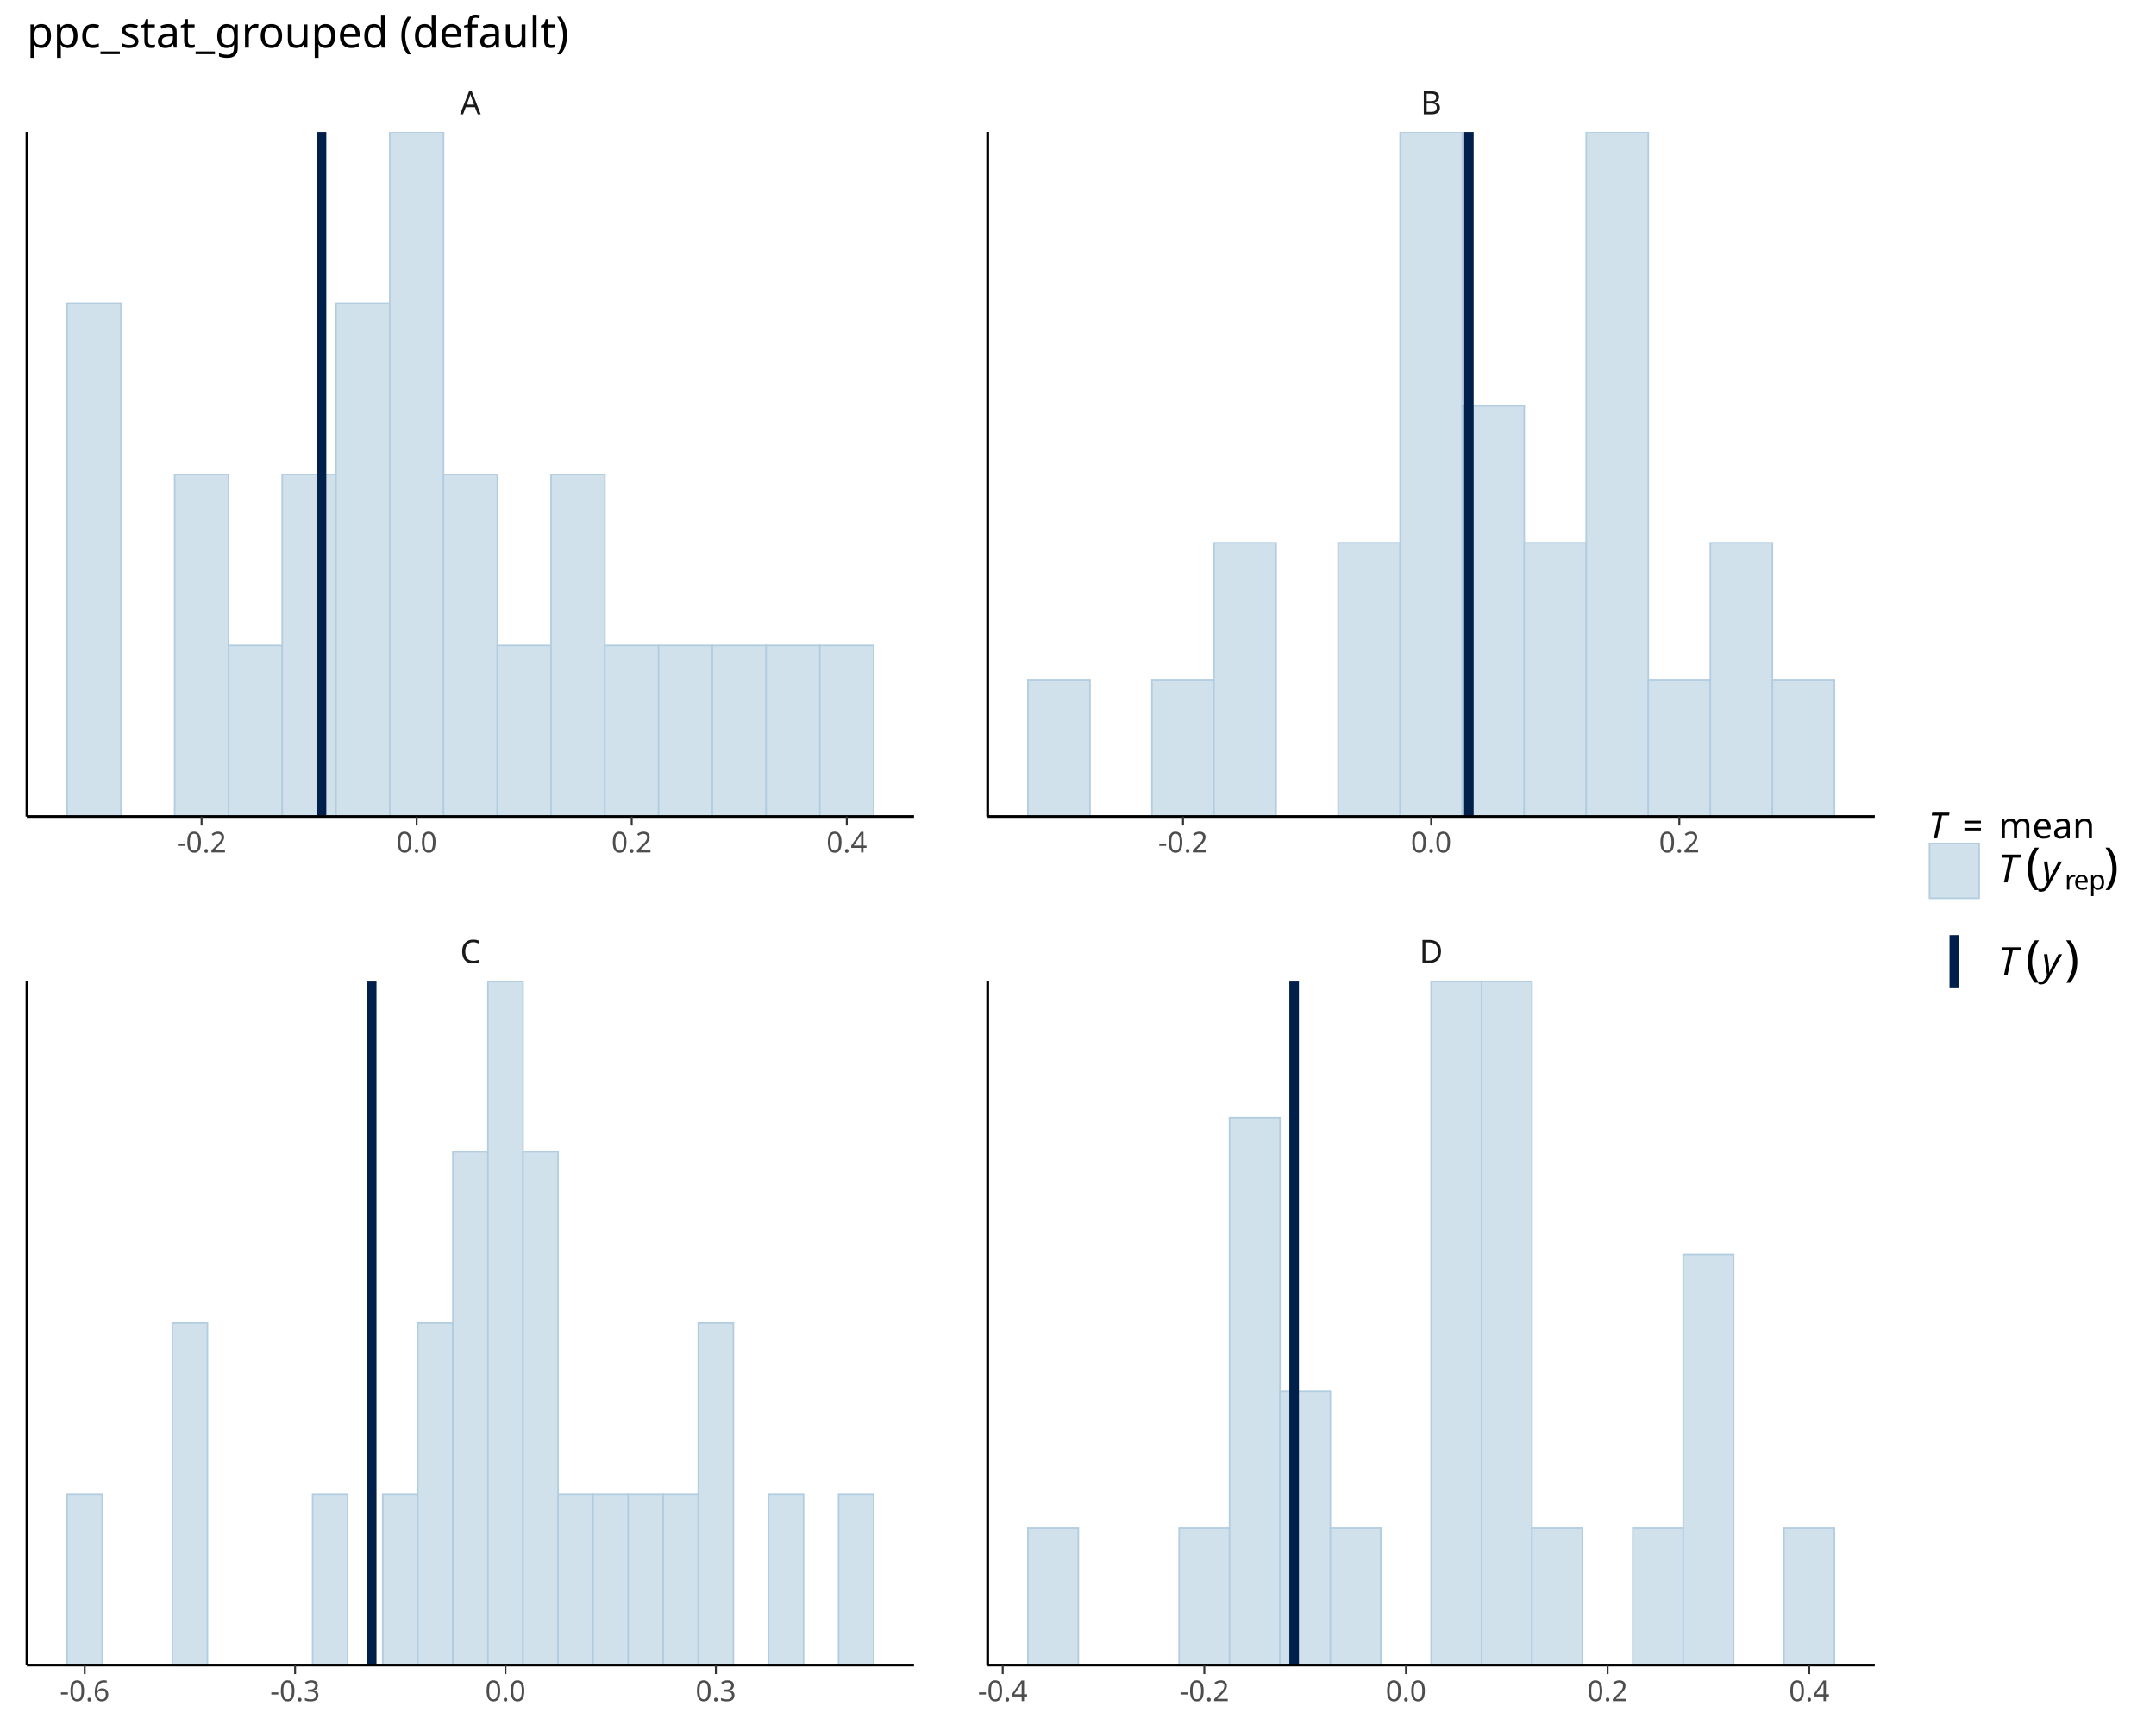
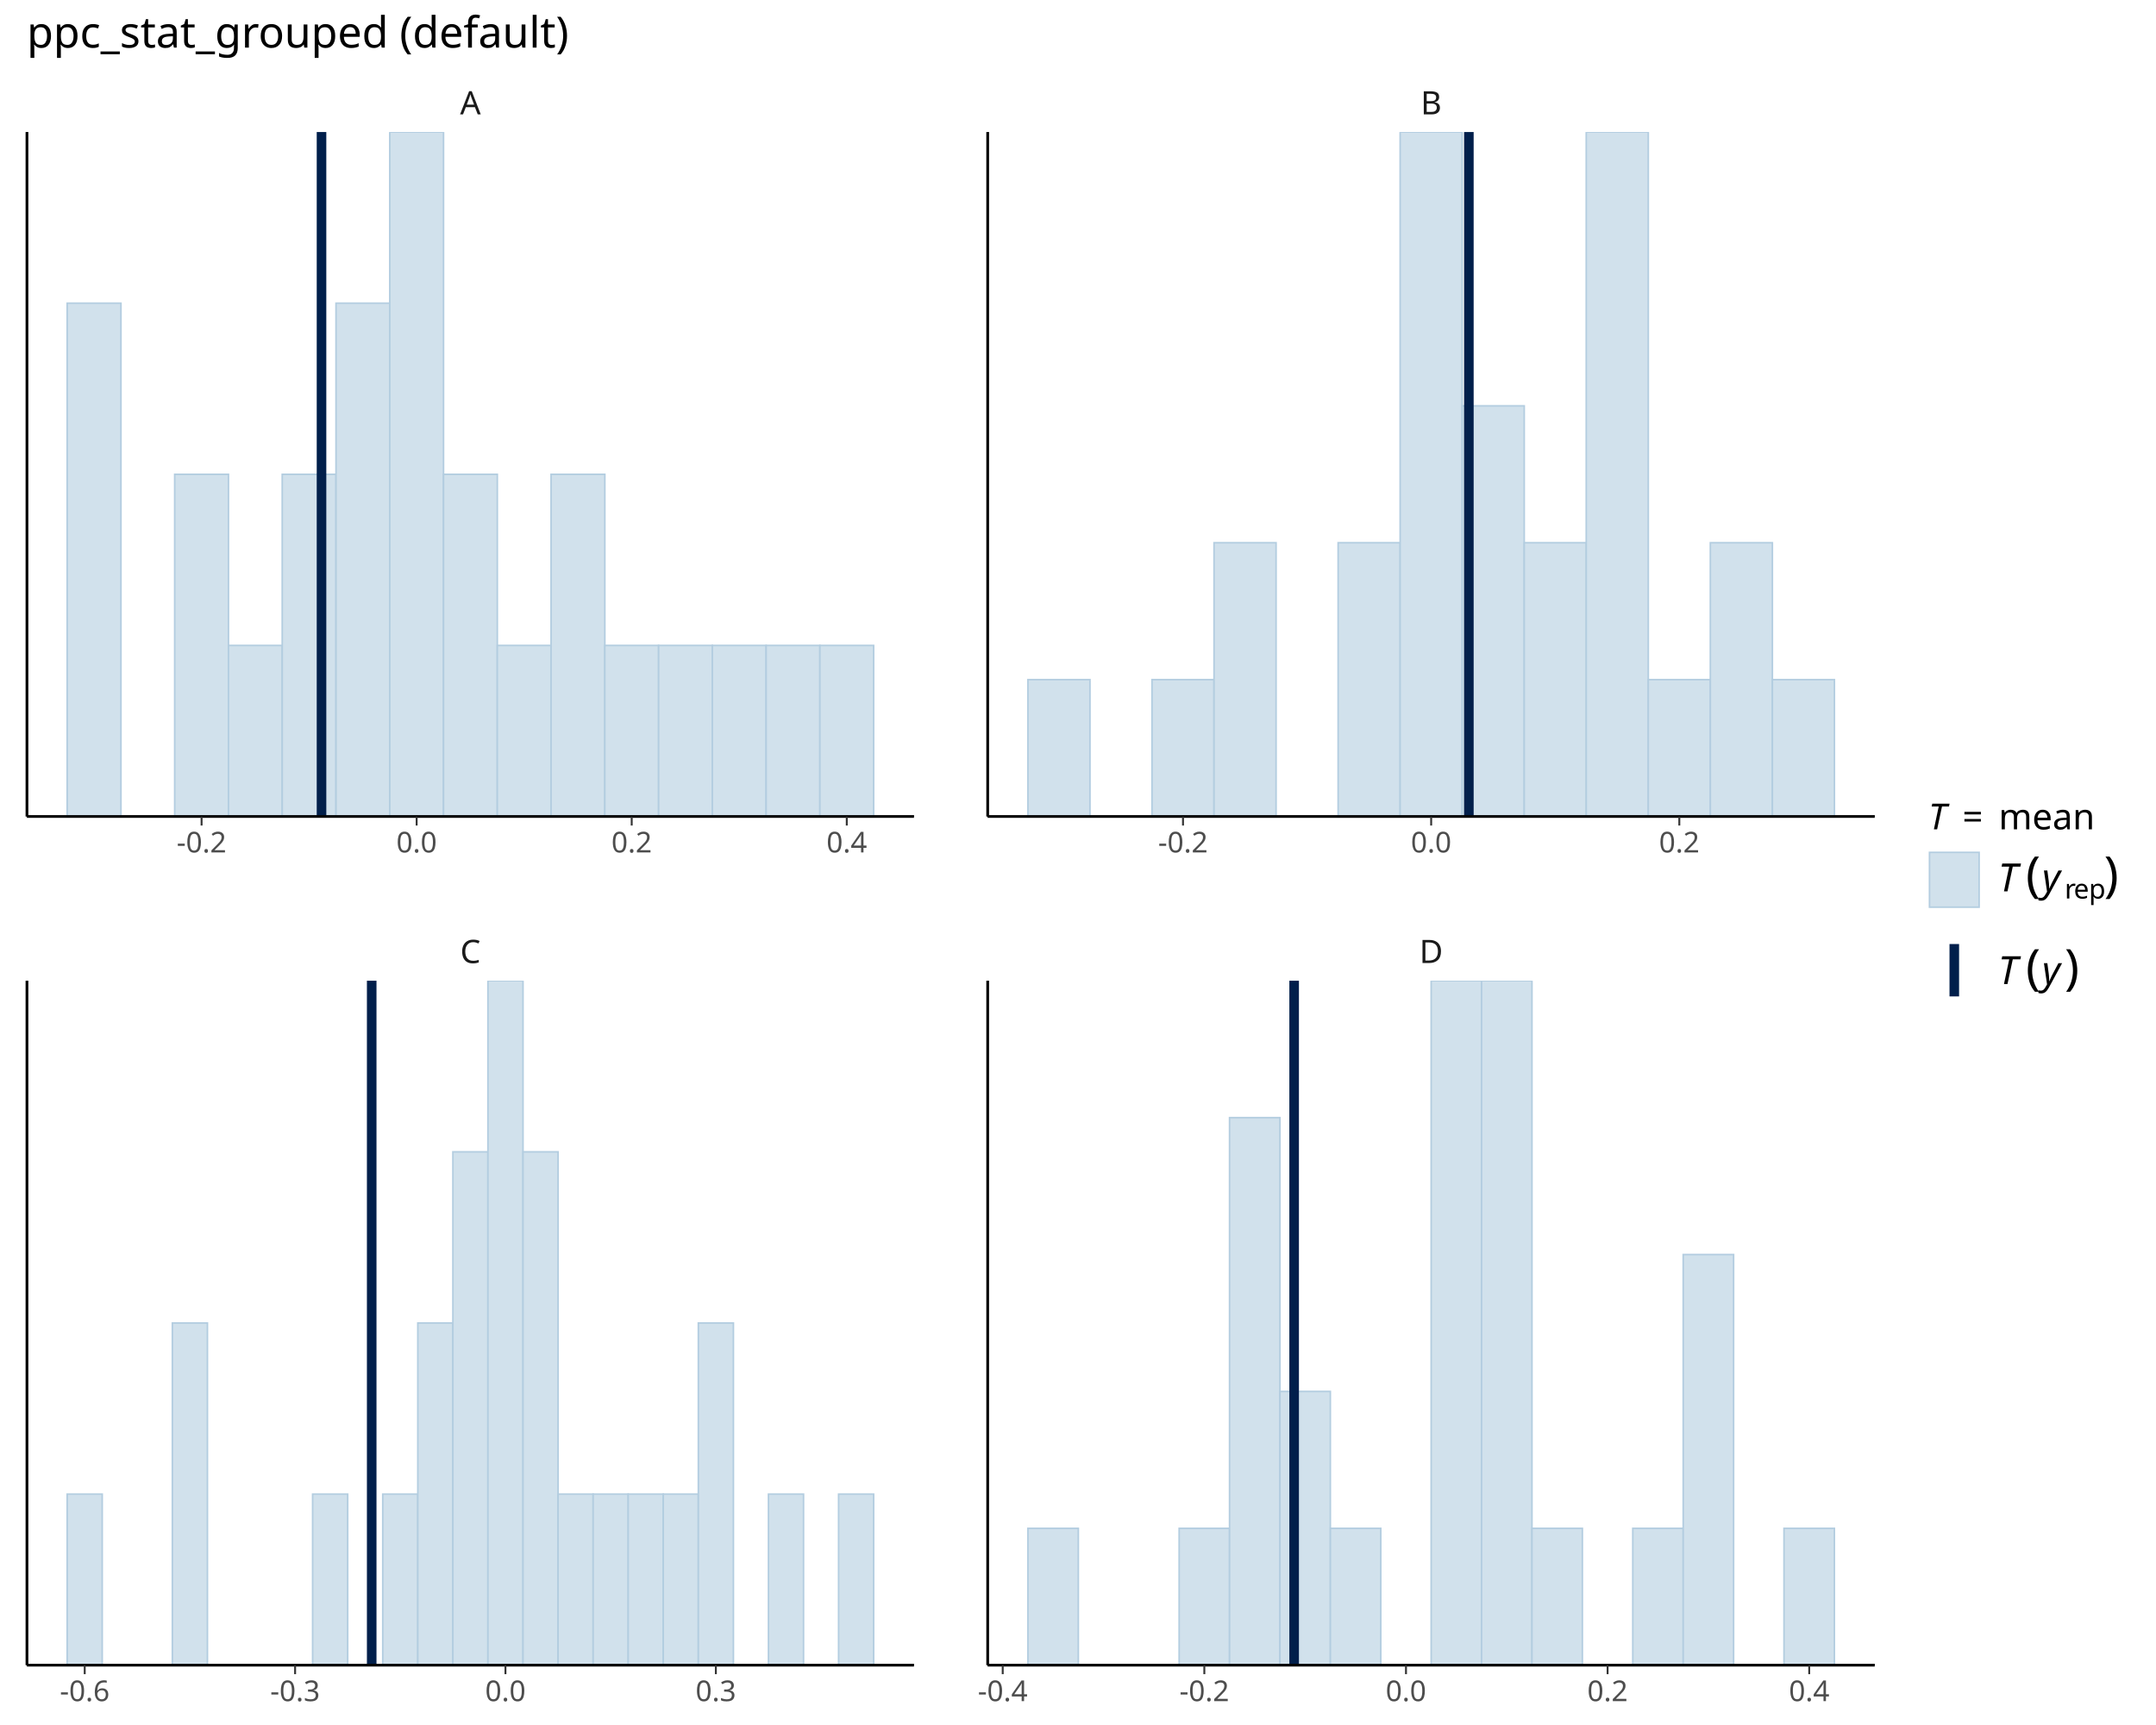
<svg xmlns="http://www.w3.org/2000/svg" class="svglite" data-engine-version="2.0" width="720.00pt" height="576.00pt" viewBox="0 0 720.00 576.00">
  <defs>
    <style type="text/css">
    .svglite line, .svglite polyline, .svglite polygon, .svglite path, .svglite rect, .svglite circle {
      fill: none;
      stroke: #000000;
      stroke-linecap: round;
      stroke-linejoin: round;
      stroke-miterlimit: 10.00;
    }
  </style>
  </defs>
  <rect width="100%" height="100%" style="stroke: none; fill: #FFFFFF;" />
  <defs>
    <clipPath id="cpMC4wMHw3MjAuMDB8MC4wMHw1NzYuMDA=">
      <rect x="0.00" y="0.00" width="720.00" height="576.00" />
    </clipPath>
  </defs>
  <g clip-path="url(#cpMC4wMHw3MjAuMDB8MC4wMHw1NzYuMDA=)">
</g>
  <defs>
    <clipPath id="cpOC45N3wzMDUuMjJ8NDQuMDl8MjcyLjY2">
      <rect x="8.97" y="44.09" width="296.26" height="228.57" />
    </clipPath>
  </defs>
  <g clip-path="url(#cpOC45N3wzMDUuMjJ8NDQuMDl8MjcyLjY2)">
    <rect x="22.43" y="101.23" width="17.96" height="171.42" style="stroke-width: 0.53; stroke: #B3CDE0; stroke-linecap: butt; stroke-linejoin: miter; fill: #D1E1EC;" />
    <rect x="40.39" y="272.66" width="17.96" height="0.00" style="stroke-width: 0.53; stroke: #B3CDE0; stroke-linecap: butt; stroke-linejoin: miter; fill: #D1E1EC;" />
    <rect x="58.34" y="158.38" width="17.96" height="114.28" style="stroke-width: 0.53; stroke: #B3CDE0; stroke-linecap: butt; stroke-linejoin: miter; fill: #D1E1EC;" />
    <rect x="76.30" y="215.52" width="17.96" height="57.14" style="stroke-width: 0.53; stroke: #B3CDE0; stroke-linecap: butt; stroke-linejoin: miter; fill: #D1E1EC;" />
    <rect x="94.25" y="158.38" width="17.96" height="114.28" style="stroke-width: 0.53; stroke: #B3CDE0; stroke-linecap: butt; stroke-linejoin: miter; fill: #D1E1EC;" />
    <rect x="112.21" y="101.23" width="17.96" height="171.42" style="stroke-width: 0.53; stroke: #B3CDE0; stroke-linecap: butt; stroke-linejoin: miter; fill: #D1E1EC;" />
    <rect x="130.16" y="44.09" width="17.96" height="228.57" style="stroke-width: 0.53; stroke: #B3CDE0; stroke-linecap: butt; stroke-linejoin: miter; fill: #D1E1EC;" />
    <rect x="148.12" y="158.38" width="17.96" height="114.28" style="stroke-width: 0.53; stroke: #B3CDE0; stroke-linecap: butt; stroke-linejoin: miter; fill: #D1E1EC;" />
    <rect x="166.07" y="215.52" width="17.96" height="57.14" style="stroke-width: 0.53; stroke: #B3CDE0; stroke-linecap: butt; stroke-linejoin: miter; fill: #D1E1EC;" />
    <rect x="184.03" y="158.38" width="17.96" height="114.28" style="stroke-width: 0.53; stroke: #B3CDE0; stroke-linecap: butt; stroke-linejoin: miter; fill: #D1E1EC;" />
    <rect x="201.98" y="215.52" width="17.96" height="57.14" style="stroke-width: 0.53; stroke: #B3CDE0; stroke-linecap: butt; stroke-linejoin: miter; fill: #D1E1EC;" />
    <rect x="219.94" y="215.52" width="17.96" height="57.14" style="stroke-width: 0.53; stroke: #B3CDE0; stroke-linecap: butt; stroke-linejoin: miter; fill: #D1E1EC;" />
    <rect x="237.89" y="215.52" width="17.96" height="57.14" style="stroke-width: 0.53; stroke: #B3CDE0; stroke-linecap: butt; stroke-linejoin: miter; fill: #D1E1EC;" />
    <rect x="255.85" y="215.52" width="17.96" height="57.14" style="stroke-width: 0.53; stroke: #B3CDE0; stroke-linecap: butt; stroke-linejoin: miter; fill: #D1E1EC;" />
    <rect x="273.80" y="215.52" width="17.96" height="57.14" style="stroke-width: 0.53; stroke: #B3CDE0; stroke-linecap: butt; stroke-linejoin: miter; fill: #D1E1EC;" />
    <line x1="107.37" y1="272.66" x2="107.37" y2="44.09" style="stroke-width: 3.20; stroke: #011F4B; stroke-linecap: butt;" />
    <line x1="8.97" y1="272.66" x2="305.22" y2="272.66" style="stroke-width: 0.85; stroke-linecap: butt;" />
    <line x1="8.97" y1="272.66" x2="8.97" y2="44.09" style="stroke-width: 0.85; stroke-linecap: butt;" />
  </g>
  <g clip-path="url(#cpMC4wMHw3MjAuMDB8MC4wMHw1NzYuMDA=)">
</g>
  <defs>
    <clipPath id="cpOC45N3wzMDUuMjJ8MzI3LjQ4fDU1Ni4wNA==">
      <rect x="8.97" y="327.48" width="296.26" height="228.57" />
    </clipPath>
  </defs>
  <g clip-path="url(#cpOC45N3wzMDUuMjJ8MzI3LjQ4fDU1Ni4wNA==)">
    <rect x="22.43" y="498.90" width="11.71" height="57.14" style="stroke-width: 0.53; stroke: #B3CDE0; stroke-linecap: butt; stroke-linejoin: miter; fill: #D1E1EC;" />
    <rect x="34.14" y="556.04" width="11.71" height="0.00" style="stroke-width: 0.53; stroke: #B3CDE0; stroke-linecap: butt; stroke-linejoin: miter; fill: #D1E1EC;" />
    <rect x="45.85" y="556.04" width="11.71" height="0.00" style="stroke-width: 0.53; stroke: #B3CDE0; stroke-linecap: butt; stroke-linejoin: miter; fill: #D1E1EC;" />
    <rect x="57.56" y="441.76" width="11.71" height="114.28" style="stroke-width: 0.53; stroke: #B3CDE0; stroke-linecap: butt; stroke-linejoin: miter; fill: #D1E1EC;" />
    <rect x="69.27" y="556.04" width="11.71" height="0.00" style="stroke-width: 0.53; stroke: #B3CDE0; stroke-linecap: butt; stroke-linejoin: miter; fill: #D1E1EC;" />
    <rect x="80.98" y="556.04" width="11.71" height="0.00" style="stroke-width: 0.53; stroke: #B3CDE0; stroke-linecap: butt; stroke-linejoin: miter; fill: #D1E1EC;" />
    <rect x="92.69" y="556.04" width="11.71" height="0.00" style="stroke-width: 0.53; stroke: #B3CDE0; stroke-linecap: butt; stroke-linejoin: miter; fill: #D1E1EC;" />
    <rect x="104.40" y="498.90" width="11.71" height="57.14" style="stroke-width: 0.53; stroke: #B3CDE0; stroke-linecap: butt; stroke-linejoin: miter; fill: #D1E1EC;" />
    <rect x="116.11" y="556.04" width="11.71" height="0.00" style="stroke-width: 0.53; stroke: #B3CDE0; stroke-linecap: butt; stroke-linejoin: miter; fill: #D1E1EC;" />
    <rect x="127.82" y="498.90" width="11.71" height="57.14" style="stroke-width: 0.53; stroke: #B3CDE0; stroke-linecap: butt; stroke-linejoin: miter; fill: #D1E1EC;" />
    <rect x="139.53" y="441.76" width="11.71" height="114.28" style="stroke-width: 0.53; stroke: #B3CDE0; stroke-linecap: butt; stroke-linejoin: miter; fill: #D1E1EC;" />
    <rect x="151.24" y="384.62" width="11.71" height="171.42" style="stroke-width: 0.53; stroke: #B3CDE0; stroke-linecap: butt; stroke-linejoin: miter; fill: #D1E1EC;" />
    <rect x="162.95" y="327.48" width="11.71" height="228.57" style="stroke-width: 0.53; stroke: #B3CDE0; stroke-linecap: butt; stroke-linejoin: miter; fill: #D1E1EC;" />
    <rect x="174.66" y="384.62" width="11.71" height="171.42" style="stroke-width: 0.53; stroke: #B3CDE0; stroke-linecap: butt; stroke-linejoin: miter; fill: #D1E1EC;" />
    <rect x="186.37" y="498.90" width="11.71" height="57.14" style="stroke-width: 0.53; stroke: #B3CDE0; stroke-linecap: butt; stroke-linejoin: miter; fill: #D1E1EC;" />
    <rect x="198.08" y="498.90" width="11.71" height="57.14" style="stroke-width: 0.53; stroke: #B3CDE0; stroke-linecap: butt; stroke-linejoin: miter; fill: #D1E1EC;" />
    <rect x="209.79" y="498.90" width="11.71" height="57.14" style="stroke-width: 0.53; stroke: #B3CDE0; stroke-linecap: butt; stroke-linejoin: miter; fill: #D1E1EC;" />
    <rect x="221.50" y="498.90" width="11.71" height="57.14" style="stroke-width: 0.53; stroke: #B3CDE0; stroke-linecap: butt; stroke-linejoin: miter; fill: #D1E1EC;" />
    <rect x="233.21" y="441.76" width="11.71" height="114.28" style="stroke-width: 0.53; stroke: #B3CDE0; stroke-linecap: butt; stroke-linejoin: miter; fill: #D1E1EC;" />
    <rect x="244.92" y="556.04" width="11.71" height="0.00" style="stroke-width: 0.53; stroke: #B3CDE0; stroke-linecap: butt; stroke-linejoin: miter; fill: #D1E1EC;" />
    <rect x="256.63" y="498.90" width="11.71" height="57.14" style="stroke-width: 0.53; stroke: #B3CDE0; stroke-linecap: butt; stroke-linejoin: miter; fill: #D1E1EC;" />
    <rect x="268.34" y="556.04" width="11.71" height="0.00" style="stroke-width: 0.53; stroke: #B3CDE0; stroke-linecap: butt; stroke-linejoin: miter; fill: #D1E1EC;" />
    <rect x="280.05" y="498.90" width="11.71" height="57.14" style="stroke-width: 0.53; stroke: #B3CDE0; stroke-linecap: butt; stroke-linejoin: miter; fill: #D1E1EC;" />
    <line x1="124.13" y1="556.04" x2="124.13" y2="327.48" style="stroke-width: 3.20; stroke: #011F4B; stroke-linecap: butt;" />
    <line x1="8.97" y1="556.04" x2="305.22" y2="556.04" style="stroke-width: 0.85; stroke-linecap: butt;" />
    <line x1="8.97" y1="556.04" x2="8.97" y2="327.48" style="stroke-width: 0.85; stroke-linecap: butt;" />
  </g>
  <g clip-path="url(#cpMC4wMHw3MjAuMDB8MC4wMHw1NzYuMDA=)">
</g>
  <defs>
    <clipPath id="cpMzI5LjgxfDYyNi4wN3w0NC4wOXwyNzIuNjY=">
      <rect x="329.81" y="44.09" width="296.26" height="228.57" />
    </clipPath>
  </defs>
  <g clip-path="url(#cpMzI5LjgxfDYyNi4wN3w0NC4wOXwyNzIuNjY=)">
    <rect x="343.28" y="226.95" width="20.72" height="45.71" style="stroke-width: 0.53; stroke: #B3CDE0; stroke-linecap: butt; stroke-linejoin: miter; fill: #D1E1EC;" />
    <rect x="364.00" y="272.66" width="20.72" height="0.00" style="stroke-width: 0.53; stroke: #B3CDE0; stroke-linecap: butt; stroke-linejoin: miter; fill: #D1E1EC;" />
    <rect x="384.71" y="226.95" width="20.72" height="45.71" style="stroke-width: 0.53; stroke: #B3CDE0; stroke-linecap: butt; stroke-linejoin: miter; fill: #D1E1EC;" />
    <rect x="405.43" y="181.23" width="20.72" height="91.43" style="stroke-width: 0.53; stroke: #B3CDE0; stroke-linecap: butt; stroke-linejoin: miter; fill: #D1E1EC;" />
    <rect x="426.15" y="272.66" width="20.72" height="0.00" style="stroke-width: 0.53; stroke: #B3CDE0; stroke-linecap: butt; stroke-linejoin: miter; fill: #D1E1EC;" />
    <rect x="446.87" y="181.23" width="20.72" height="91.43" style="stroke-width: 0.53; stroke: #B3CDE0; stroke-linecap: butt; stroke-linejoin: miter; fill: #D1E1EC;" />
    <rect x="467.58" y="44.09" width="20.72" height="228.57" style="stroke-width: 0.53; stroke: #B3CDE0; stroke-linecap: butt; stroke-linejoin: miter; fill: #D1E1EC;" />
    <rect x="488.30" y="135.52" width="20.72" height="137.14" style="stroke-width: 0.53; stroke: #B3CDE0; stroke-linecap: butt; stroke-linejoin: miter; fill: #D1E1EC;" />
    <rect x="509.02" y="181.23" width="20.72" height="91.43" style="stroke-width: 0.53; stroke: #B3CDE0; stroke-linecap: butt; stroke-linejoin: miter; fill: #D1E1EC;" />
    <rect x="529.73" y="44.09" width="20.72" height="228.57" style="stroke-width: 0.53; stroke: #B3CDE0; stroke-linecap: butt; stroke-linejoin: miter; fill: #D1E1EC;" />
    <rect x="550.45" y="226.95" width="20.72" height="45.71" style="stroke-width: 0.53; stroke: #B3CDE0; stroke-linecap: butt; stroke-linejoin: miter; fill: #D1E1EC;" />
    <rect x="571.17" y="181.23" width="20.72" height="91.43" style="stroke-width: 0.53; stroke: #B3CDE0; stroke-linecap: butt; stroke-linejoin: miter; fill: #D1E1EC;" />
    <rect x="591.89" y="226.95" width="20.72" height="45.71" style="stroke-width: 0.53; stroke: #B3CDE0; stroke-linecap: butt; stroke-linejoin: miter; fill: #D1E1EC;" />
    <line x1="490.53" y1="272.66" x2="490.53" y2="44.09" style="stroke-width: 3.20; stroke: #011F4B; stroke-linecap: butt;" />
    <line x1="329.81" y1="272.66" x2="626.07" y2="272.66" style="stroke-width: 0.85; stroke-linecap: butt;" />
    <line x1="329.81" y1="272.66" x2="329.81" y2="44.09" style="stroke-width: 0.85; stroke-linecap: butt;" />
  </g>
  <g clip-path="url(#cpMC4wMHw3MjAuMDB8MC4wMHw1NzYuMDA=)">
</g>
  <defs>
    <clipPath id="cpMzI5LjgxfDYyNi4wN3wzMjcuNDh8NTU2LjA0">
      <rect x="329.81" y="327.48" width="296.26" height="228.57" />
    </clipPath>
  </defs>
  <g clip-path="url(#cpMzI5LjgxfDYyNi4wN3wzMjcuNDh8NTU2LjA0)">
    <rect x="343.28" y="510.33" width="16.83" height="45.71" style="stroke-width: 0.53; stroke: #B3CDE0; stroke-linecap: butt; stroke-linejoin: miter; fill: #D1E1EC;" />
    <rect x="360.11" y="556.04" width="16.83" height="0.00" style="stroke-width: 0.53; stroke: #B3CDE0; stroke-linecap: butt; stroke-linejoin: miter; fill: #D1E1EC;" />
    <rect x="376.94" y="556.04" width="16.83" height="0.00" style="stroke-width: 0.53; stroke: #B3CDE0; stroke-linecap: butt; stroke-linejoin: miter; fill: #D1E1EC;" />
    <rect x="393.78" y="510.33" width="16.83" height="45.71" style="stroke-width: 0.53; stroke: #B3CDE0; stroke-linecap: butt; stroke-linejoin: miter; fill: #D1E1EC;" />
    <rect x="410.61" y="373.19" width="16.83" height="182.85" style="stroke-width: 0.53; stroke: #B3CDE0; stroke-linecap: butt; stroke-linejoin: miter; fill: #D1E1EC;" />
    <rect x="427.44" y="464.62" width="16.83" height="91.43" style="stroke-width: 0.53; stroke: #B3CDE0; stroke-linecap: butt; stroke-linejoin: miter; fill: #D1E1EC;" />
    <rect x="444.28" y="510.33" width="16.83" height="45.71" style="stroke-width: 0.53; stroke: #B3CDE0; stroke-linecap: butt; stroke-linejoin: miter; fill: #D1E1EC;" />
    <rect x="461.11" y="556.04" width="16.83" height="0.00" style="stroke-width: 0.53; stroke: #B3CDE0; stroke-linecap: butt; stroke-linejoin: miter; fill: #D1E1EC;" />
    <rect x="477.94" y="327.48" width="16.83" height="228.57" style="stroke-width: 0.53; stroke: #B3CDE0; stroke-linecap: butt; stroke-linejoin: miter; fill: #D1E1EC;" />
    <rect x="494.77" y="327.48" width="16.83" height="228.57" style="stroke-width: 0.53; stroke: #B3CDE0; stroke-linecap: butt; stroke-linejoin: miter; fill: #D1E1EC;" />
    <rect x="511.61" y="510.33" width="16.83" height="45.71" style="stroke-width: 0.53; stroke: #B3CDE0; stroke-linecap: butt; stroke-linejoin: miter; fill: #D1E1EC;" />
    <rect x="528.44" y="556.04" width="16.83" height="0.00" style="stroke-width: 0.53; stroke: #B3CDE0; stroke-linecap: butt; stroke-linejoin: miter; fill: #D1E1EC;" />
    <rect x="545.27" y="510.33" width="16.83" height="45.71" style="stroke-width: 0.53; stroke: #B3CDE0; stroke-linecap: butt; stroke-linejoin: miter; fill: #D1E1EC;" />
    <rect x="562.11" y="418.90" width="16.83" height="137.14" style="stroke-width: 0.53; stroke: #B3CDE0; stroke-linecap: butt; stroke-linejoin: miter; fill: #D1E1EC;" />
    <rect x="578.94" y="556.04" width="16.83" height="0.00" style="stroke-width: 0.53; stroke: #B3CDE0; stroke-linecap: butt; stroke-linejoin: miter; fill: #D1E1EC;" />
    <rect x="595.77" y="510.33" width="16.83" height="45.71" style="stroke-width: 0.53; stroke: #B3CDE0; stroke-linecap: butt; stroke-linejoin: miter; fill: #D1E1EC;" />
    <line x1="432.18" y1="556.04" x2="432.18" y2="327.48" style="stroke-width: 3.20; stroke: #011F4B; stroke-linecap: butt;" />
    <line x1="329.81" y1="556.04" x2="626.07" y2="556.04" style="stroke-width: 0.85; stroke-linecap: butt;" />
    <line x1="329.81" y1="556.04" x2="329.81" y2="327.48" style="stroke-width: 0.85; stroke-linecap: butt;" />
  </g>
  <g clip-path="url(#cpMC4wMHw3MjAuMDB8MC4wMHw1NzYuMDA=)">
</g>
  <defs>
    <clipPath id="cpOC45N3wzMDUuMjJ8MzA4LjI0fDMyNy40OA==">
      <rect x="8.97" y="308.24" width="296.26" height="19.24" />
    </clipPath>
  </defs>
  <g clip-path="url(#cpOC45N3wzMDUuMjJ8MzA4LjI0fDMyNy40OA==)">
    <text x="157.10" y="321.57" text-anchor="middle" style="font-size: 10.80px; fill: #1A1A1A; font-family: sans;" textLength="7.80px" lengthAdjust="spacingAndGlyphs">C</text>
  </g>
  <g clip-path="url(#cpMC4wMHw3MjAuMDB8MC4wMHw1NzYuMDA=)">
</g>
  <defs>
    <clipPath id="cpMzI5LjgxfDYyNi4wN3wzMDguMjR8MzI3LjQ4">
      <rect x="329.81" y="308.24" width="296.26" height="19.24" />
    </clipPath>
  </defs>
  <g clip-path="url(#cpMzI5LjgxfDYyNi4wN3wzMDguMjR8MzI3LjQ4)">
    <text x="477.94" y="321.57" text-anchor="middle" style="font-size: 10.80px; fill: #1A1A1A; font-family: sans;" textLength="7.80px" lengthAdjust="spacingAndGlyphs">D</text>
  </g>
  <g clip-path="url(#cpMC4wMHw3MjAuMDB8MC4wMHw1NzYuMDA=)">
</g>
  <defs>
    <clipPath id="cpOC45N3wzMDUuMjJ8MjQuODV8NDQuMDk=">
      <rect x="8.97" y="24.85" width="296.26" height="19.24" />
    </clipPath>
  </defs>
  <g clip-path="url(#cpOC45N3wzMDUuMjJ8MjQuODV8NDQuMDk=)">
    <text x="157.10" y="38.19" text-anchor="middle" style="font-size: 10.80px; fill: #1A1A1A; font-family: sans;" textLength="7.21px" lengthAdjust="spacingAndGlyphs">A</text>
  </g>
  <g clip-path="url(#cpMC4wMHw3MjAuMDB8MC4wMHw1NzYuMDA=)">
</g>
  <defs>
    <clipPath id="cpMzI5LjgxfDYyNi4wN3wyNC44NXw0NC4wOQ==">
      <rect x="329.81" y="24.85" width="296.26" height="19.24" />
    </clipPath>
  </defs>
  <g clip-path="url(#cpMzI5LjgxfDYyNi4wN3wyNC44NXw0NC4wOQ==)">
    <text x="477.94" y="38.19" text-anchor="middle" style="font-size: 10.80px; fill: #1A1A1A; font-family: sans;" textLength="7.21px" lengthAdjust="spacingAndGlyphs">B</text>
  </g>
  <g clip-path="url(#cpMC4wMHw3MjAuMDB8MC4wMHw1NzYuMDA=)">
    <polyline points="8.97,556.04 305.22,556.04 " style="stroke-width: 0.85; stroke-linecap: butt;" />
    <polyline points="28.29,559.03 28.29,556.04 " style="stroke-width: 0.64; stroke: #333333; stroke-linecap: butt;" />
    <polyline points="98.55,559.03 98.55,556.04 " style="stroke-width: 0.64; stroke: #333333; stroke-linecap: butt;" />
    <polyline points="168.80,559.03 168.80,556.04 " style="stroke-width: 0.64; stroke: #333333; stroke-linecap: butt;" />
    <polyline points="239.06,559.03 239.06,556.04 " style="stroke-width: 0.64; stroke: #333333; stroke-linecap: butt;" />
    <text x="28.29" y="568.03" text-anchor="middle" style="font-size: 9.60px; fill: #4D4D4D; font-family: sans;" textLength="16.54px" lengthAdjust="spacingAndGlyphs">-0.6</text>
    <text x="98.55" y="568.03" text-anchor="middle" style="font-size: 9.60px; fill: #4D4D4D; font-family: sans;" textLength="16.54px" lengthAdjust="spacingAndGlyphs">-0.3</text>
    <text x="168.80" y="568.03" text-anchor="middle" style="font-size: 9.60px; fill: #4D4D4D; font-family: sans;" textLength="13.35px" lengthAdjust="spacingAndGlyphs">0.0</text>
    <text x="239.06" y="568.03" text-anchor="middle" style="font-size: 9.60px; fill: #4D4D4D; font-family: sans;" textLength="13.35px" lengthAdjust="spacingAndGlyphs">0.3</text>
    <polyline points="329.81,556.04 626.07,556.04 " style="stroke-width: 0.85; stroke-linecap: butt;" />
    <polyline points="334.86,559.03 334.86,556.04 " style="stroke-width: 0.64; stroke: #333333; stroke-linecap: butt;" />
    <polyline points="402.19,559.03 402.19,556.04 " style="stroke-width: 0.64; stroke: #333333; stroke-linecap: butt;" />
    <polyline points="469.53,559.03 469.53,556.04 " style="stroke-width: 0.64; stroke: #333333; stroke-linecap: butt;" />
    <polyline points="536.86,559.03 536.86,556.04 " style="stroke-width: 0.64; stroke: #333333; stroke-linecap: butt;" />
    <polyline points="604.19,559.03 604.19,556.04 " style="stroke-width: 0.64; stroke: #333333; stroke-linecap: butt;" />
    <text x="334.86" y="568.03" text-anchor="middle" style="font-size: 9.60px; fill: #4D4D4D; font-family: sans;" textLength="16.54px" lengthAdjust="spacingAndGlyphs">-0.4</text>
    <text x="402.19" y="568.03" text-anchor="middle" style="font-size: 9.60px; fill: #4D4D4D; font-family: sans;" textLength="16.54px" lengthAdjust="spacingAndGlyphs">-0.2</text>
    <text x="469.53" y="568.03" text-anchor="middle" style="font-size: 9.60px; fill: #4D4D4D; font-family: sans;" textLength="13.35px" lengthAdjust="spacingAndGlyphs">0.0</text>
    <text x="536.86" y="568.03" text-anchor="middle" style="font-size: 9.60px; fill: #4D4D4D; font-family: sans;" textLength="13.35px" lengthAdjust="spacingAndGlyphs">0.2</text>
    <text x="604.19" y="568.03" text-anchor="middle" style="font-size: 9.60px; fill: #4D4D4D; font-family: sans;" textLength="13.35px" lengthAdjust="spacingAndGlyphs">0.4</text>
    <polyline points="8.97,272.66 305.22,272.66 " style="stroke-width: 0.85; stroke-linecap: butt;" />
    <polyline points="67.32,275.65 67.32,272.66 " style="stroke-width: 0.64; stroke: #333333; stroke-linecap: butt;" />
    <polyline points="139.14,275.65 139.14,272.66 " style="stroke-width: 0.64; stroke: #333333; stroke-linecap: butt;" />
    <polyline points="210.96,275.65 210.96,272.66 " style="stroke-width: 0.64; stroke: #333333; stroke-linecap: butt;" />
    <polyline points="282.78,275.65 282.78,272.66 " style="stroke-width: 0.64; stroke: #333333; stroke-linecap: butt;" />
    <text x="67.32" y="284.65" text-anchor="middle" style="font-size: 9.60px; fill: #4D4D4D; font-family: sans;" textLength="16.54px" lengthAdjust="spacingAndGlyphs">-0.2</text>
    <text x="139.14" y="284.65" text-anchor="middle" style="font-size: 9.60px; fill: #4D4D4D; font-family: sans;" textLength="13.35px" lengthAdjust="spacingAndGlyphs">0.0</text>
    <text x="210.96" y="284.65" text-anchor="middle" style="font-size: 9.60px; fill: #4D4D4D; font-family: sans;" textLength="13.35px" lengthAdjust="spacingAndGlyphs">0.2</text>
    <text x="282.78" y="284.65" text-anchor="middle" style="font-size: 9.60px; fill: #4D4D4D; font-family: sans;" textLength="13.35px" lengthAdjust="spacingAndGlyphs">0.4</text>
    <polyline points="329.81,272.66 626.07,272.66 " style="stroke-width: 0.85; stroke-linecap: butt;" />
    <polyline points="395.07,275.65 395.07,272.66 " style="stroke-width: 0.64; stroke: #333333; stroke-linecap: butt;" />
    <polyline points="477.94,275.65 477.94,272.66 " style="stroke-width: 0.64; stroke: #333333; stroke-linecap: butt;" />
    <polyline points="560.81,275.65 560.81,272.66 " style="stroke-width: 0.64; stroke: #333333; stroke-linecap: butt;" />
    <text x="395.07" y="284.65" text-anchor="middle" style="font-size: 9.60px; fill: #4D4D4D; font-family: sans;" textLength="16.54px" lengthAdjust="spacingAndGlyphs">-0.2</text>
    <text x="477.94" y="284.65" text-anchor="middle" style="font-size: 9.60px; fill: #4D4D4D; font-family: sans;" textLength="13.35px" lengthAdjust="spacingAndGlyphs">0.0</text>
    <text x="560.81" y="284.65" text-anchor="middle" style="font-size: 9.60px; fill: #4D4D4D; font-family: sans;" textLength="13.35px" lengthAdjust="spacingAndGlyphs">0.2</text>
    <polyline points="329.81,272.66 329.81,44.09 " style="stroke-width: 0.85; stroke-linecap: butt;" />
    <polyline points="329.81,556.04 329.81,327.48 " style="stroke-width: 0.85; stroke-linecap: butt;" />
    <polyline points="8.97,272.66 8.97,44.09 " style="stroke-width: 0.85; stroke-linecap: butt;" />
    <polyline points="8.97,556.04 8.97,327.48 " style="stroke-width: 0.85; stroke-linecap: butt;" />
-     <text x="644.00" y="279.91" style="font-size: 12.00px; font-style: italic; font-family: sans;" textLength="7.33px" lengthAdjust="spacingAndGlyphs">T</text>
-     <text x="655.35" y="279.91" style="font-size: 12.00px; font-family: sans;" textLength="9.32px" lengthAdjust="spacingAndGlyphs">=</text>
-     <text x="667.44" y="279.91" style="font-size: 12.00px; font-family: sans;" textLength="30.02px" lengthAdjust="spacingAndGlyphs">mean</text>
-     <rect x="644.36" y="281.63" width="16.57" height="18.30" style="stroke-width: 0.53; stroke: #B3CDE0; stroke-linecap: butt; stroke-linejoin: miter; fill: #D1E1EC;" />
-     <text x="667.26" y="294.64" style="font-size: 13.00px; font-style: italic; font-family: sans;" textLength="7.94px" lengthAdjust="spacingAndGlyphs">T</text>
-     <text x="676.54" y="294.64" style="font-size: 16.25px; font-family: sans;" textLength="5.41px" lengthAdjust="spacingAndGlyphs">(</text>
-     <text x="681.95" y="294.64" style="font-size: 13.00px; font-style: italic; font-family: sans;" textLength="6.51px" lengthAdjust="spacingAndGlyphs">y</text>
-     <text x="689.49" y="297.04" style="font-size: 9.10px; font-family: sans;" textLength="3.03px" lengthAdjust="spacingAndGlyphs">r</text>
-     <text x="692.52" y="297.04" style="font-size: 9.10px; font-family: sans;" textLength="5.06px" lengthAdjust="spacingAndGlyphs">e</text>
-     <text x="697.58" y="297.04" style="font-size: 9.10px; font-family: sans;" textLength="5.06px" lengthAdjust="spacingAndGlyphs">p</text>
-     <text x="702.64" y="294.64" style="font-size: 16.25px; font-family: sans;" textLength="5.40px" lengthAdjust="spacingAndGlyphs">)</text>
-     <line x1="652.64" y1="329.73" x2="652.64" y2="312.24" style="stroke-width: 3.20; stroke: #011F4B; stroke-linecap: butt;" />
-     <text x="667.26" y="325.60" style="font-size: 13.00px; font-style: italic; font-family: sans;" textLength="7.94px" lengthAdjust="spacingAndGlyphs">T</text>
-     <text x="676.54" y="325.60" style="font-size: 16.25px; font-family: sans;" textLength="5.41px" lengthAdjust="spacingAndGlyphs">(</text>
-     <text x="681.95" y="325.60" style="font-size: 13.00px; font-style: italic; font-family: sans;" textLength="6.51px" lengthAdjust="spacingAndGlyphs">y</text>
-     <text x="689.49" y="325.60" style="font-size: 16.25px; font-family: sans;" textLength="5.40px" lengthAdjust="spacingAndGlyphs">)</text>
+     <text x="644.00" y="276.93" style="font-size: 12.00px; font-style: italic; font-family: sans;" textLength="7.33px" lengthAdjust="spacingAndGlyphs">T</text>
+     <text x="655.35" y="276.93" style="font-size: 12.00px; font-family: sans;" textLength="9.32px" lengthAdjust="spacingAndGlyphs">=</text>
+     <text x="667.44" y="276.93" style="font-size: 12.00px; font-family: sans;" textLength="30.02px" lengthAdjust="spacingAndGlyphs">mean</text>
+     <rect x="644.36" y="284.62" width="16.57" height="18.30" style="stroke-width: 0.53; stroke: #B3CDE0; stroke-linecap: butt; stroke-linejoin: miter; fill: #D1E1EC;" />
+     <text x="667.26" y="297.63" style="font-size: 13.00px; font-style: italic; font-family: sans;" textLength="7.94px" lengthAdjust="spacingAndGlyphs">T</text>
+     <text x="676.54" y="297.63" style="font-size: 16.25px; font-family: sans;" textLength="5.41px" lengthAdjust="spacingAndGlyphs">(</text>
+     <text x="681.95" y="297.63" style="font-size: 13.00px; font-style: italic; font-family: sans;" textLength="6.51px" lengthAdjust="spacingAndGlyphs">y</text>
+     <text x="689.49" y="300.03" style="font-size: 9.10px; font-family: sans;" textLength="3.03px" lengthAdjust="spacingAndGlyphs">r</text>
+     <text x="692.52" y="300.03" style="font-size: 9.10px; font-family: sans;" textLength="5.06px" lengthAdjust="spacingAndGlyphs">e</text>
+     <text x="697.58" y="300.03" style="font-size: 9.10px; font-family: sans;" textLength="5.06px" lengthAdjust="spacingAndGlyphs">p</text>
+     <text x="702.64" y="297.63" style="font-size: 16.25px; font-family: sans;" textLength="5.40px" lengthAdjust="spacingAndGlyphs">)</text>
+     <line x1="652.64" y1="332.71" x2="652.64" y2="315.22" style="stroke-width: 3.20; stroke: #011F4B; stroke-linecap: butt;" />
+     <text x="667.26" y="328.59" style="font-size: 13.00px; font-style: italic; font-family: sans;" textLength="7.94px" lengthAdjust="spacingAndGlyphs">T</text>
+     <text x="676.54" y="328.59" style="font-size: 16.25px; font-family: sans;" textLength="5.41px" lengthAdjust="spacingAndGlyphs">(</text>
+     <text x="681.95" y="328.59" style="font-size: 13.00px; font-style: italic; font-family: sans;" textLength="6.51px" lengthAdjust="spacingAndGlyphs">y</text>
+     <text x="689.49" y="328.59" style="font-size: 16.25px; font-family: sans;" textLength="5.40px" lengthAdjust="spacingAndGlyphs">)</text>
    <text x="8.97" y="15.89" style="font-size: 14.40px; font-family: sans;" textLength="172.13px" lengthAdjust="spacingAndGlyphs">ppc_stat_grouped (default)</text>
  </g>
</svg>
